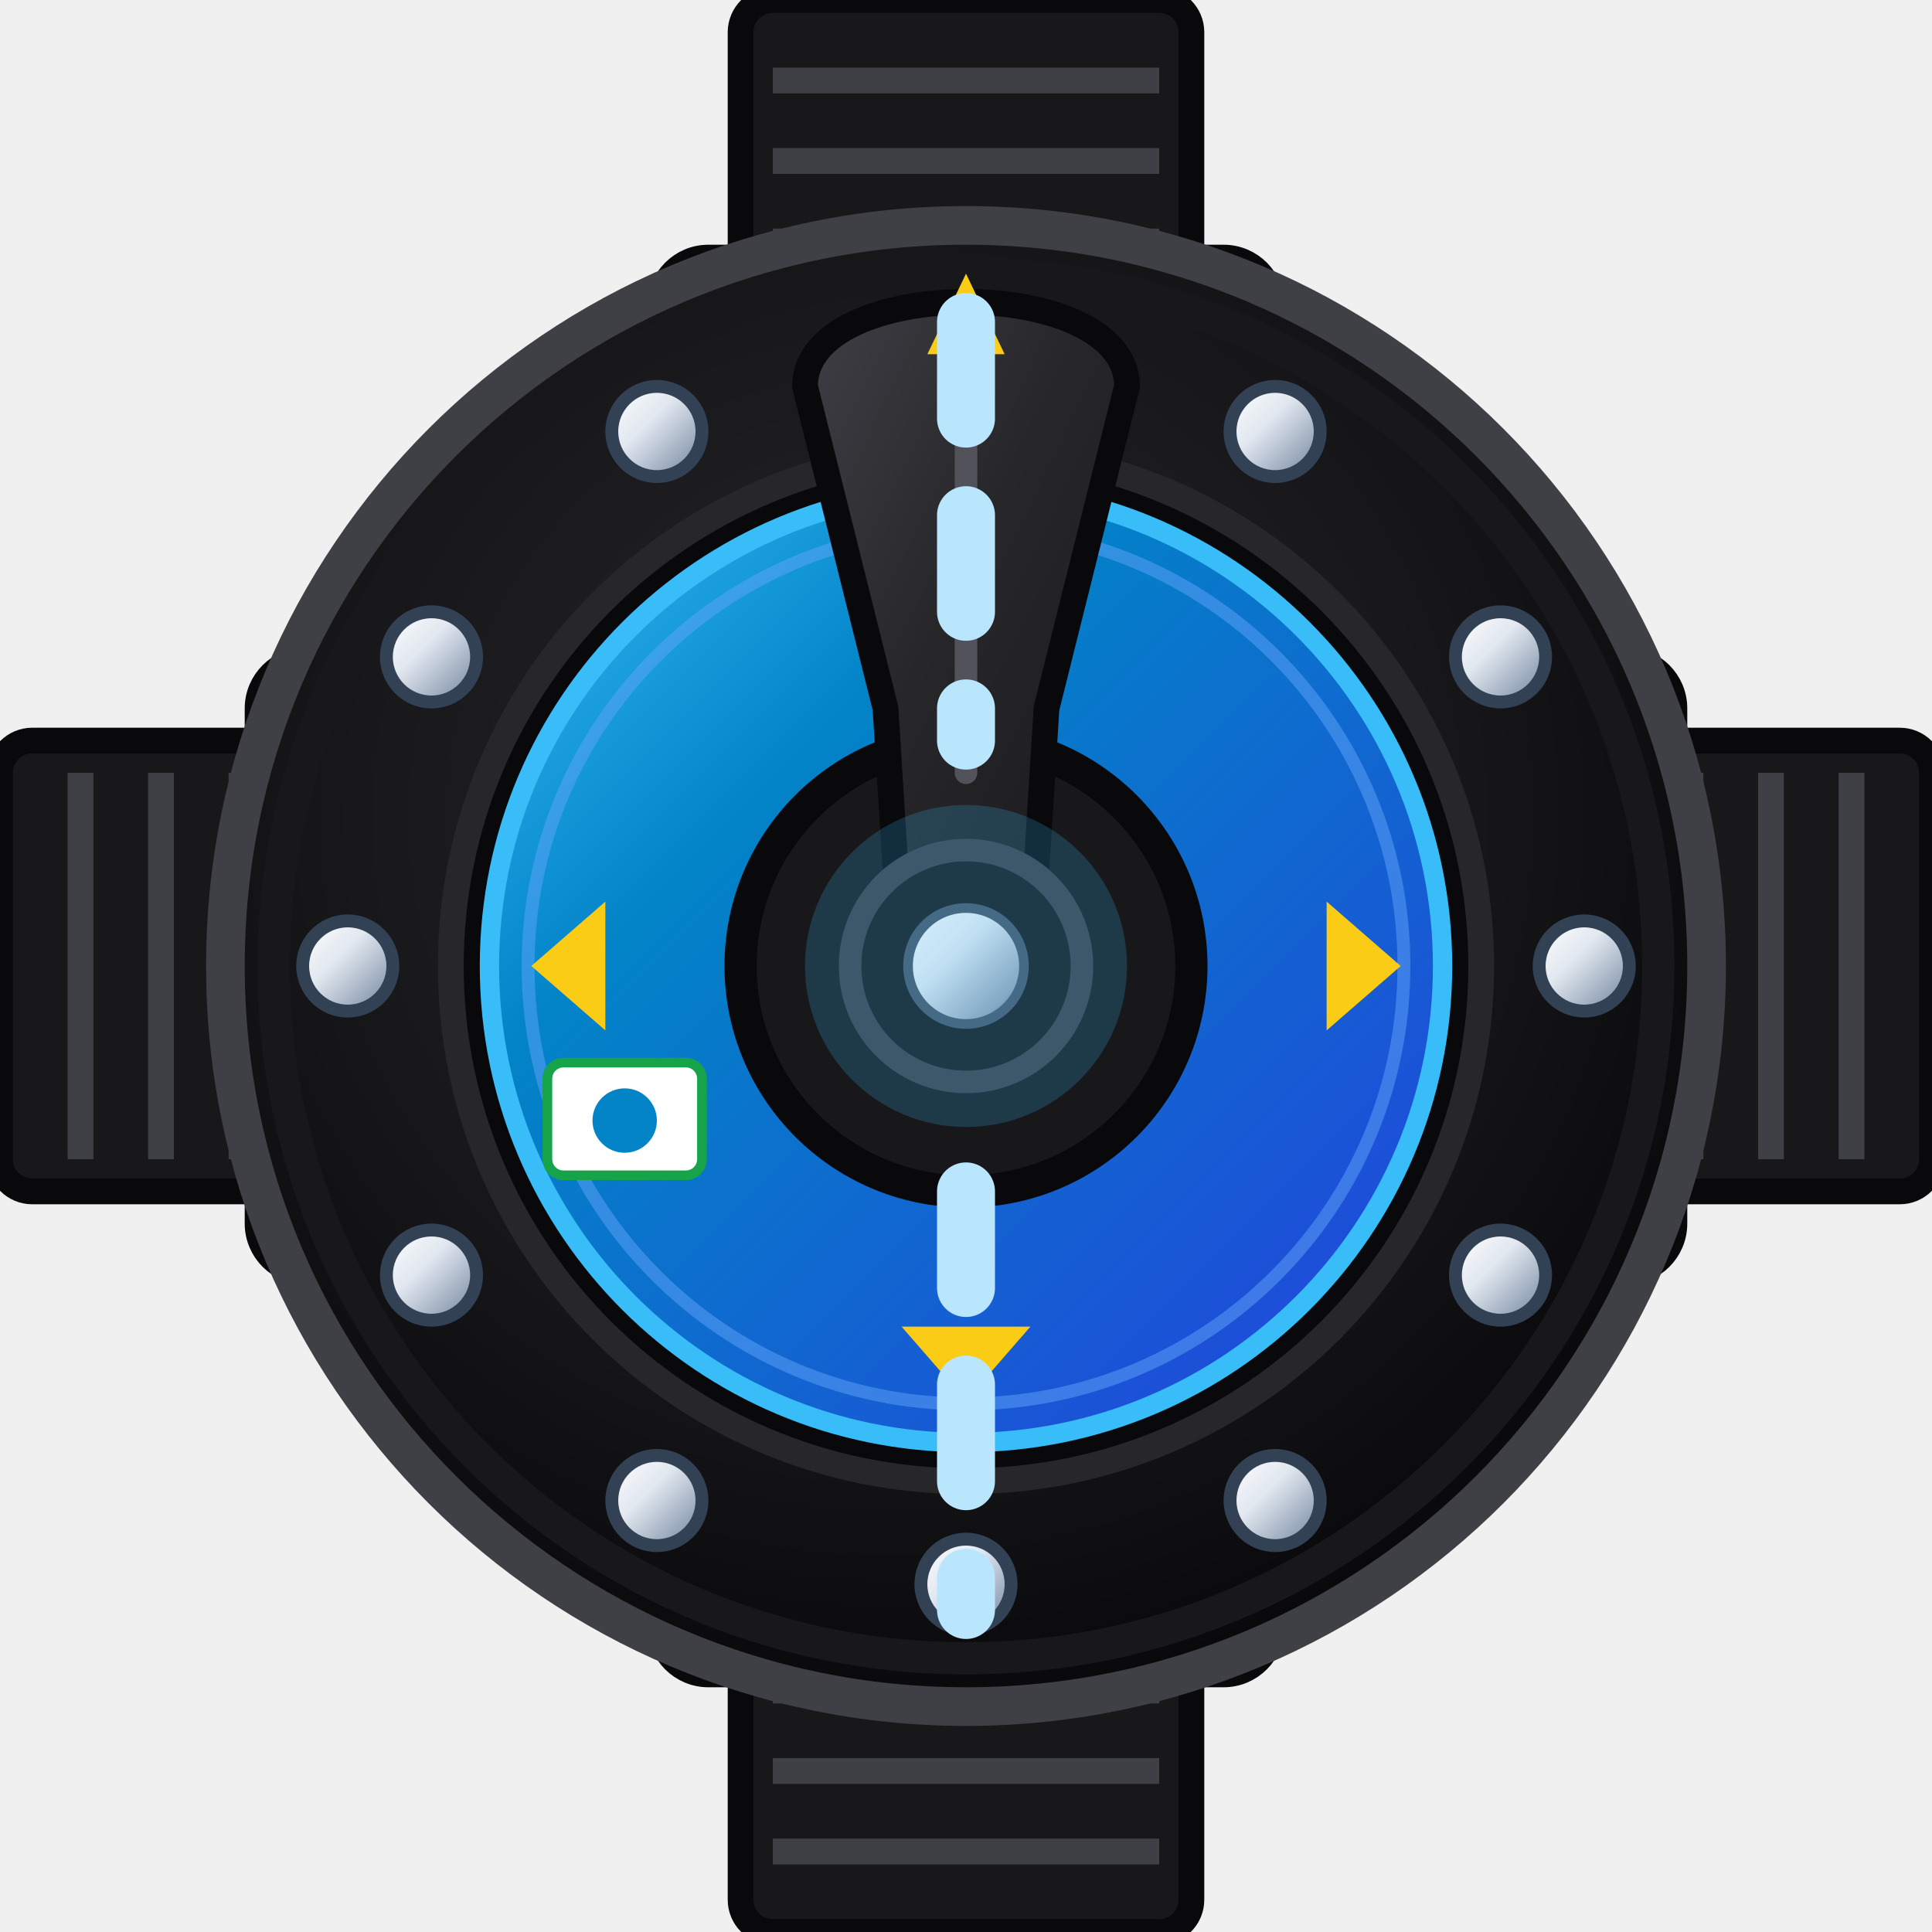
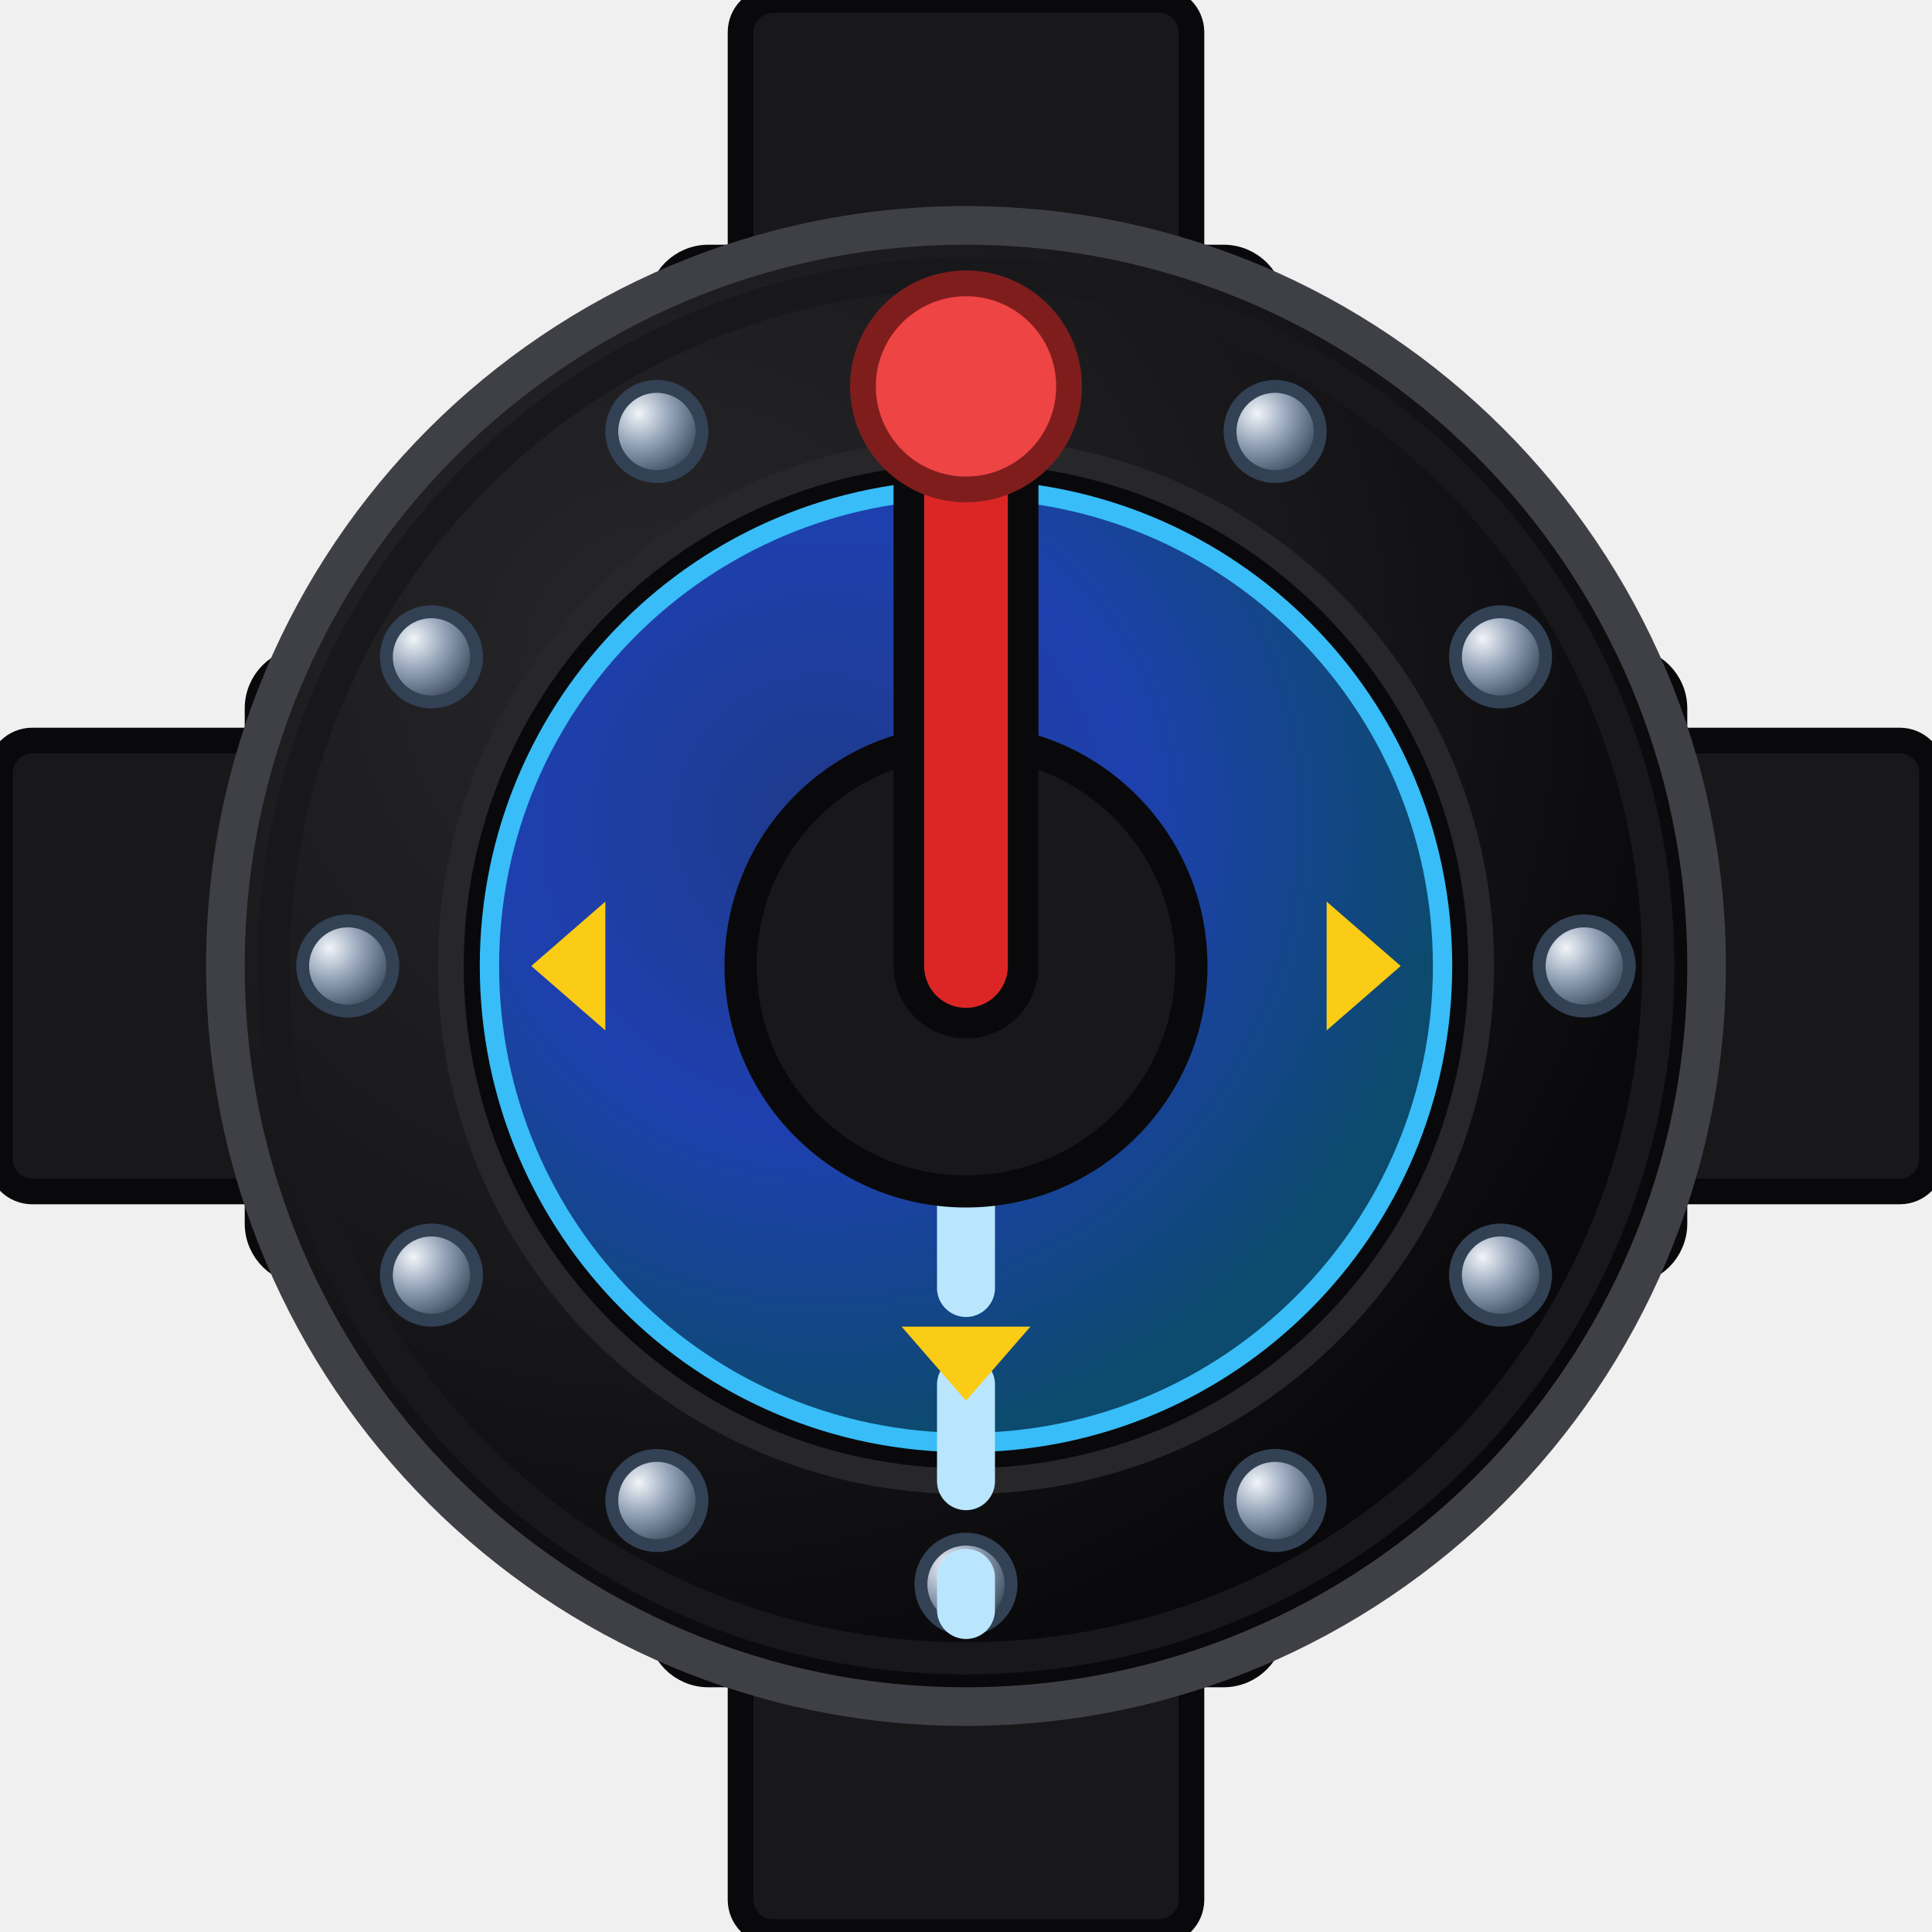
<svg xmlns="http://www.w3.org/2000/svg" viewBox="0 0 60 60" width="60" height="60">
  <defs>
-     <radialGradient id="mpvCasingGrad" cx="45%" cy="40%" r="60%">
+     <linearGradient id="metalRingGrad" x1="0%" y1="0%" x2="100%" y2="100%">
+       <stop offset="0%" stop-color="#FFFFFF" />
+       <stop offset="40%" stop-color="#E2E8F0" />
+       <stop offset="80%" stop-color="#CBD5E1" />
+       <stop offset="100%" stop-color="#94A3B8" />
+     </linearGradient>
+     <linearGradient id="filterVesselGrad" x1="0%" y1="0%" x2="100%" y2="0%">
+       <stop offset="0%" stop-color="#0369A1" />
+       <stop offset="25%" stop-color="#38BDF8" />
+       <stop offset="50%" stop-color="#0284C7" />
+       <stop offset="85%" stop-color="#0369A1" />
+       <stop offset="100%" stop-color="#075985" />
+     </linearGradient>
+     <linearGradient id="specularSheen" x1="0%" y1="0%" x2="100%" y2="0%">
+       <stop offset="0%" stop-color="#FFFFFF" stop-opacity="0.35" />
+       <stop offset="30%" stop-color="#FFFFFF" stop-opacity="0.1" />
+       <stop offset="100%" stop-color="#FFFFFF" stop-opacity="0" />
+     </linearGradient>
+     <linearGradient id="sandMediaGrad" x1="0%" y1="0%" x2="0%" y2="100%">
+       <stop offset="0%" stop-color="#FDE68A" />
+       <stop offset="40%" stop-color="#D97706" />
+       <stop offset="100%" stop-color="#92400E" />
+     </linearGradient>
+     <linearGradient id="carbonMediaGrad" x1="0%" y1="0%" x2="0%" y2="100%">
+       <stop offset="0%" stop-color="#64748B" />
+       <stop offset="30%" stop-color="#334155" />
+       <stop offset="100%" stop-color="#0F172A" />
+     </linearGradient>
+     <linearGradient id="resinMediaGrad" x1="0%" y1="0%" x2="0%" y2="100%">
+       <stop offset="0%" stop-color="#FCD34D" />
+       <stop offset="45%" stop-color="#F59E0B" />
+       <stop offset="100%" stop-color="#B45309" />
+     </linearGradient>
+     <radialGradient id="mpvCasingGrad" cx="30%" cy="30%" r="70%">
      <stop offset="0%" stop-color="#27272A" />
      <stop offset="60%" stop-color="#18181B" />
      <stop offset="100%" stop-color="#09090B" />
    </radialGradient>
-     <linearGradient id="mpvDialGrad" x1="0%" y1="0%" x2="100%" y2="100%">
-       <stop offset="0%" stop-color="#38BDF8" />
-       <stop offset="30%" stop-color="#0284C7" />
-       <stop offset="85%" stop-color="#1D4ED8" />
-       <stop offset="100%" stop-color="#1E3A8A" />
-     </linearGradient>
-     <linearGradient id="mpvBoltGrad" x1="0%" y1="0%" x2="100%" y2="100%">
-       <stop offset="0%" stop-color="#FFFFFF" />
-       <stop offset="40%" stop-color="#E2E8F0" />
-       <stop offset="80%" stop-color="#94A3B8" />
+     <radialGradient id="mpvDialGrad" cx="35%" cy="35%" r="65%">
+       <stop offset="0%" stop-color="#1E3A8A" />
+       <stop offset="50%" stop-color="#1E40AF" />
+       <stop offset="100%" stop-color="#0C4A6E" />
+     </radialGradient>
+     <radialGradient id="mpvBoltGrad" cx="30%" cy="30%" r="70%">
+       <stop offset="0%" stop-color="#F1F5F9" />
+       <stop offset="50%" stop-color="#94A3B8" />
      <stop offset="100%" stop-color="#475569" />
-     </linearGradient>
-     <linearGradient id="mpvHandleGrad" x1="0%" y1="0%" x2="100%" y2="100%">
-       <stop offset="0%" stop-color="#3F3F46" />
-       <stop offset="45%" stop-color="#27272A" />
-       <stop offset="100%" stop-color="#18181B" />
-     </linearGradient>
+     </radialGradient>
  </defs>
-   <g id="p1-top">
+   <g transform="translate(0, 0)">
    <rect x="23" y="0" width="14" height="10" rx="1" fill="#18181B" stroke="#09090B" stroke-width="0.8" />
-     <line x1="24" y1="2.5" x2="36" y2="2.5" stroke="#3F3F46" stroke-width="0.8" />
-     <line x1="24" y1="5" x2="36" y2="5" stroke="#3F3F46" stroke-width="0.8" />
-     <line x1="24" y1="7.5" x2="36" y2="7.5" stroke="#3F3F46" stroke-width="0.8" />
    <rect x="20.5" y="8" width="19" height="5" rx="1.5" fill="#27272A" stroke="#09090B" stroke-width="0.8" />
-     <line x1="24" y1="8" x2="24" y2="13" stroke="#3F3F46" stroke-width="0.6" />
-     <line x1="30" y1="8" x2="30" y2="13" stroke="#3F3F46" stroke-width="0.6" />
-     <line x1="36" y1="8" x2="36" y2="13" stroke="#3F3F46" stroke-width="0.6" />
+     <g transform="rotate(180 30 30)">
+       <rect x="23" y="0" width="14" height="10" rx="1" fill="#18181B" stroke="#09090B" stroke-width="0.8" />
+       <rect x="20.5" y="8" width="19" height="5" rx="1.5" fill="#27272A" stroke="#09090B" stroke-width="0.8" />
+     </g>
+     <g transform="rotate(270 30 30)">
+       <rect x="23" y="0" width="14" height="10" rx="1" fill="#18181B" stroke="#09090B" stroke-width="0.8" />
+       <rect x="20.5" y="8" width="19" height="5" rx="1.5" fill="#27272A" stroke="#09090B" stroke-width="0.8" />
+     </g>
+     <g transform="rotate(90 30 30)">
+       <rect x="23" y="0" width="14" height="10" rx="1" fill="#18181B" stroke="#09090B" stroke-width="0.8" />
+       <rect x="20.5" y="8" width="19" height="5" rx="1.5" fill="#27272A" stroke="#09090B" stroke-width="0.8" />
+     </g>
+     <circle cx="30" cy="30" r="23" fill="url(#mpvCasingGrad)" stroke="#3F3F46" stroke-width="1.2" />
+     <circle cx="30" cy="30" r="21.5" fill="none" stroke="#18181B" stroke-width="1" />
+     <circle cx="49.2" cy="30.0" r="1.4" fill="url(#mpvBoltGrad)" stroke="#334155" stroke-width="0.4" />
+     <circle cx="46.6" cy="39.6" r="1.4" fill="url(#mpvBoltGrad)" stroke="#334155" stroke-width="0.4" />
+     <circle cx="39.6" cy="46.6" r="1.4" fill="url(#mpvBoltGrad)" stroke="#334155" stroke-width="0.4" />
+     <circle cx="30.0" cy="49.2" r="1.4" fill="url(#mpvBoltGrad)" stroke="#334155" stroke-width="0.4" />
+     <circle cx="20.4" cy="46.6" r="1.4" fill="url(#mpvBoltGrad)" stroke="#334155" stroke-width="0.4" />
+     <circle cx="13.4" cy="39.6" r="1.4" fill="url(#mpvBoltGrad)" stroke="#334155" stroke-width="0.4" />
+     <circle cx="10.8" cy="30.0" r="1.4" fill="url(#mpvBoltGrad)" stroke="#334155" stroke-width="0.4" />
+     <circle cx="13.4" cy="20.4" r="1.4" fill="url(#mpvBoltGrad)" stroke="#334155" stroke-width="0.4" />
+     <circle cx="20.4" cy="13.4" r="1.4" fill="url(#mpvBoltGrad)" stroke="#334155" stroke-width="0.4" />
+     <circle cx="30.0" cy="10.8" r="1.4" fill="url(#mpvBoltGrad)" stroke="#334155" stroke-width="0.4" />
+     <circle cx="39.6" cy="13.4" r="1.4" fill="url(#mpvBoltGrad)" stroke="#334155" stroke-width="0.4" />
+     <circle cx="46.6" cy="20.4" r="1.4" fill="url(#mpvBoltGrad)" stroke="#334155" stroke-width="0.4" />
+     <circle cx="30" cy="30" r="16" fill="#09090B" stroke="#27272A" stroke-width="0.8" />
+     <circle cx="30" cy="30" r="14.8" fill="url(#mpvDialGrad)" stroke="#38BDF8" stroke-width="0.6" />
+     <path d="M 30 10 L 30 23 M 30 37 L 30 50" stroke="#BAE6FD" stroke-width="1.8" stroke-linecap="round" stroke-dasharray="3 3">
+       <animate attributeName="stroke-dashoffset" from="12" to="0" dur="0.8s" repeatCount="indefinite" />
+     </path>
+     <polygon points="30,16.5 28,18.8 32,18.8" fill="#FACC15" />
+     <polygon points="43.5,30 41.2,28 41.2,32" fill="#FACC15" />
+     <polygon points="30,43.5 28,41.2 32,41.2" fill="#FACC15" />
+     <polygon points="16.5,30 18.8,28 18.8,32" fill="#FACC15" />
+     <circle cx="30" cy="30" r="7" fill="#18181B" stroke="#09090B" stroke-width="1" />
+     <g transform="rotate(0 30 30)">
+       <line x1="30" y1="30" x2="30" y2="12" stroke="#09090B" stroke-width="4.5" stroke-linecap="round" />
+       <line x1="30" y1="30" x2="30" y2="13" stroke="#DC2626" stroke-width="2.6" stroke-linecap="round" />
+       <circle cx="30" cy="12" r="3.2" fill="#EF4444" stroke="#7F1D1D" stroke-width="0.8" />
+     </g>
  </g>
-   <g id="p2-bottom" transform="rotate(180 30 30)">
-     <rect x="23" y="0" width="14" height="10" rx="1" fill="#18181B" stroke="#09090B" stroke-width="0.8" />
-     <line x1="24" y1="2.5" x2="36" y2="2.5" stroke="#3F3F46" stroke-width="0.8" />
-     <line x1="24" y1="5" x2="36" y2="5" stroke="#3F3F46" stroke-width="0.8" />
-     <line x1="24" y1="7.5" x2="36" y2="7.5" stroke="#3F3F46" stroke-width="0.8" />
-     <rect x="20.5" y="8" width="19" height="5" rx="1.5" fill="#27272A" stroke="#09090B" stroke-width="0.8" />
-     <line x1="24" y1="8" x2="24" y2="13" stroke="#3F3F46" stroke-width="0.6" />
-     <line x1="30" y1="8" x2="30" y2="13" stroke="#3F3F46" stroke-width="0.6" />
-     <line x1="36" y1="8" x2="36" y2="13" stroke="#3F3F46" stroke-width="0.6" />
-   </g>
-   <g id="p3-left" transform="rotate(270 30 30)">
-     <rect x="23" y="0" width="14" height="10" rx="1" fill="#18181B" stroke="#09090B" stroke-width="0.8" />
-     <line x1="24" y1="2.5" x2="36" y2="2.5" stroke="#3F3F46" stroke-width="0.8" />
-     <line x1="24" y1="5" x2="36" y2="5" stroke="#3F3F46" stroke-width="0.8" />
-     <line x1="24" y1="7.5" x2="36" y2="7.5" stroke="#3F3F46" stroke-width="0.8" />
-     <rect x="20.5" y="8" width="19" height="5" rx="1.5" fill="#27272A" stroke="#09090B" stroke-width="0.8" />
-     <line x1="24" y1="8" x2="24" y2="13" stroke="#3F3F46" stroke-width="0.6" />
-     <line x1="30" y1="8" x2="30" y2="13" stroke="#3F3F46" stroke-width="0.6" />
-     <line x1="36" y1="8" x2="36" y2="13" stroke="#3F3F46" stroke-width="0.6" />
-   </g>
-   <g id="p4-right" transform="rotate(90 30 30)">
-     <rect x="23" y="0" width="14" height="10" rx="1" fill="#18181B" stroke="#09090B" stroke-width="0.8" />
-     <line x1="24" y1="2.5" x2="36" y2="2.5" stroke="#3F3F46" stroke-width="0.8" />
-     <line x1="24" y1="5" x2="36" y2="5" stroke="#3F3F46" stroke-width="0.8" />
-     <line x1="24" y1="7.5" x2="36" y2="7.5" stroke="#3F3F46" stroke-width="0.8" />
-     <rect x="20.5" y="8" width="19" height="5" rx="1.5" fill="#27272A" stroke="#09090B" stroke-width="0.8" />
-     <line x1="24" y1="8" x2="24" y2="13" stroke="#3F3F46" stroke-width="0.6" />
-     <line x1="30" y1="8" x2="30" y2="13" stroke="#3F3F46" stroke-width="0.6" />
-     <line x1="36" y1="8" x2="36" y2="13" stroke="#3F3F46" stroke-width="0.6" />
-   </g>
-   <circle cx="30" cy="30" r="23" fill="url(#mpvCasingGrad)" stroke="#3F3F46" stroke-width="1.2" />
-   <circle cx="30" cy="30" r="21.5" fill="none" stroke="#18181B" stroke-width="1" />
-   <circle cx="49.2" cy="30" r="1.4" fill="url(#mpvBoltGrad)" stroke="#334155" stroke-width="0.4" />
-   <circle cx="46.6" cy="39.6" r="1.4" fill="url(#mpvBoltGrad)" stroke="#334155" stroke-width="0.4" />
-   <circle cx="39.6" cy="46.6" r="1.4" fill="url(#mpvBoltGrad)" stroke="#334155" stroke-width="0.4" />
-   <circle cx="30" cy="49.2" r="1.4" fill="url(#mpvBoltGrad)" stroke="#334155" stroke-width="0.4" />
-   <circle cx="20.4" cy="46.6" r="1.4" fill="url(#mpvBoltGrad)" stroke="#334155" stroke-width="0.4" />
-   <circle cx="13.4" cy="39.6" r="1.4" fill="url(#mpvBoltGrad)" stroke="#334155" stroke-width="0.4" />
-   <circle cx="10.8" cy="30" r="1.4" fill="url(#mpvBoltGrad)" stroke="#334155" stroke-width="0.4" />
-   <circle cx="13.4" cy="20.4" r="1.4" fill="url(#mpvBoltGrad)" stroke="#334155" stroke-width="0.4" />
-   <circle cx="20.4" cy="13.4" r="1.4" fill="url(#mpvBoltGrad)" stroke="#334155" stroke-width="0.4" />
-   <circle cx="30" cy="10.8" r="1.4" fill="url(#mpvBoltGrad)" stroke="#334155" stroke-width="0.4" />
-   <circle cx="39.6" cy="13.4" r="1.4" fill="url(#mpvBoltGrad)" stroke="#334155" stroke-width="0.4" />
-   <circle cx="46.6" cy="20.4" r="1.4" fill="url(#mpvBoltGrad)" stroke="#334155" stroke-width="0.4" />
-   <circle cx="30" cy="30" r="16" fill="#09090B" stroke="#27272A" stroke-width="0.8" />
-   <circle cx="30" cy="30" r="14.8" fill="url(#mpvDialGrad)" stroke="#38BDF8" stroke-width="0.6" />
-   <circle cx="30" cy="30" r="13.6" fill="none" stroke="#60A5FA" stroke-width="0.4" stroke-opacity="0.5" />
-   <polygon points="30,16.5 28,18.8 32,18.8" fill="#FACC15" />
-   <polygon points="43.5,30 41.2,28 41.2,32" fill="#FACC15" />
-   <polygon points="30,43.5 28,41.2 32,41.2" fill="#FACC15" />
-   <polygon points="16.5,30 18.8,28 18.8,32" fill="#FACC15" />
-   <rect x="17" y="33" width="4.8" height="3.5" rx="0.5" fill="#FFFFFF" stroke="#16A34A" stroke-width="0.3" />
-   <circle cx="19.4" cy="34.8" r="1" fill="#0284C7" />
-   <circle cx="30" cy="30" r="7" fill="#18181B" stroke="#09090B" stroke-width="1" />
-   <g transform="rotate(0 30 30)">
-     <path d="M 28 30 L 27.5 22 L 25 12 C 25 8.5 35 8.5 35 12 L 32.5 22 L 32 30 Z" fill="url(#mpvHandleGrad)" stroke="#09090B" stroke-width="0.8" />
-     <line x1="30" y1="11" x2="30" y2="24" stroke="#52525B" stroke-width="0.7" stroke-linecap="round" />
-     <polygon points="30,8.5 28.8,11 31.2,11" fill="#FACC15" />
-     <circle cx="30" cy="30" r="3.6" fill="#18181B" stroke="#3F3F46" stroke-width="0.7" />
-     <circle cx="30" cy="30" r="1.8" fill="url(#mpvBoltGrad)" stroke="#475569" stroke-width="0.3" />
-   </g>
-   <path d="M 30 10 L 30 23 M 30 37 L 30 50" stroke="#BAE6FD" stroke-width="1.8" stroke-linecap="round" stroke-dasharray="3 3">
-     <animate attributeName="stroke-dashoffset" from="12" to="0" dur="0.8s" repeatCount="indefinite" />
-   </path>
-   <circle cx="30" cy="30" r="5" fill="#38BDF8" opacity="0.2">
-     <animate attributeName="r" values="3;6;3" dur="1.2s" repeatCount="indefinite" />
-   </circle>
</svg>
